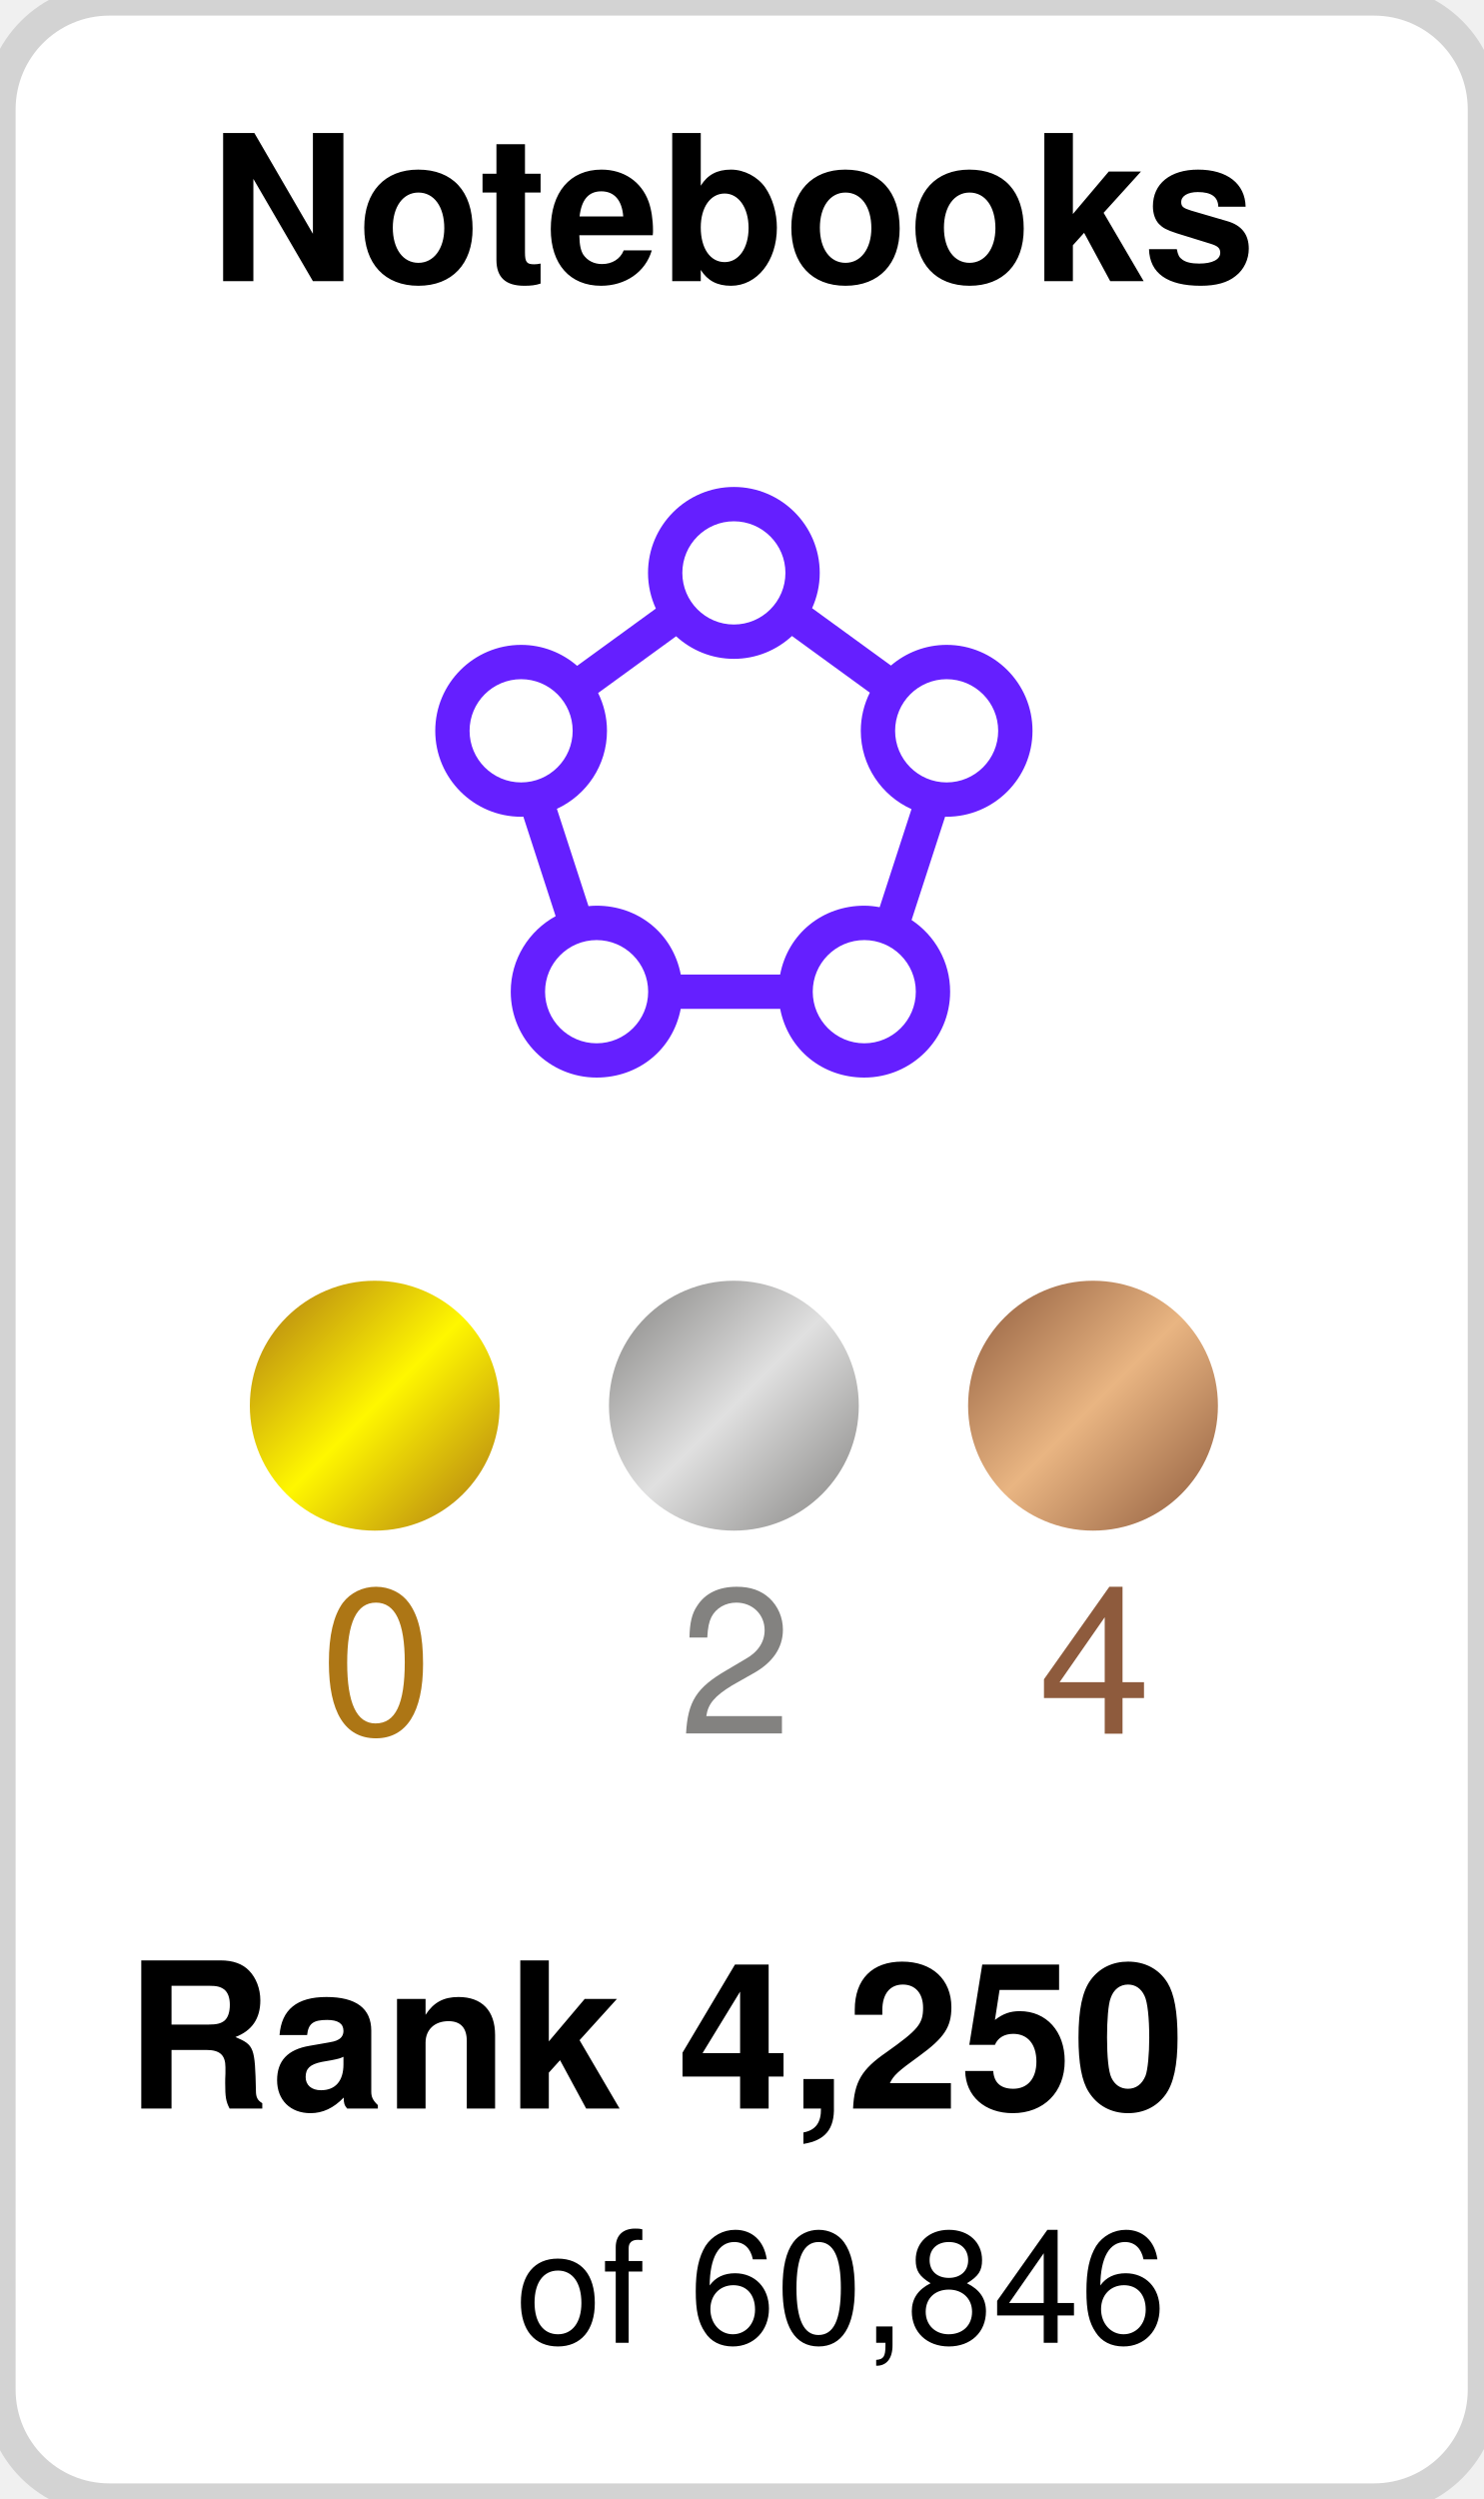
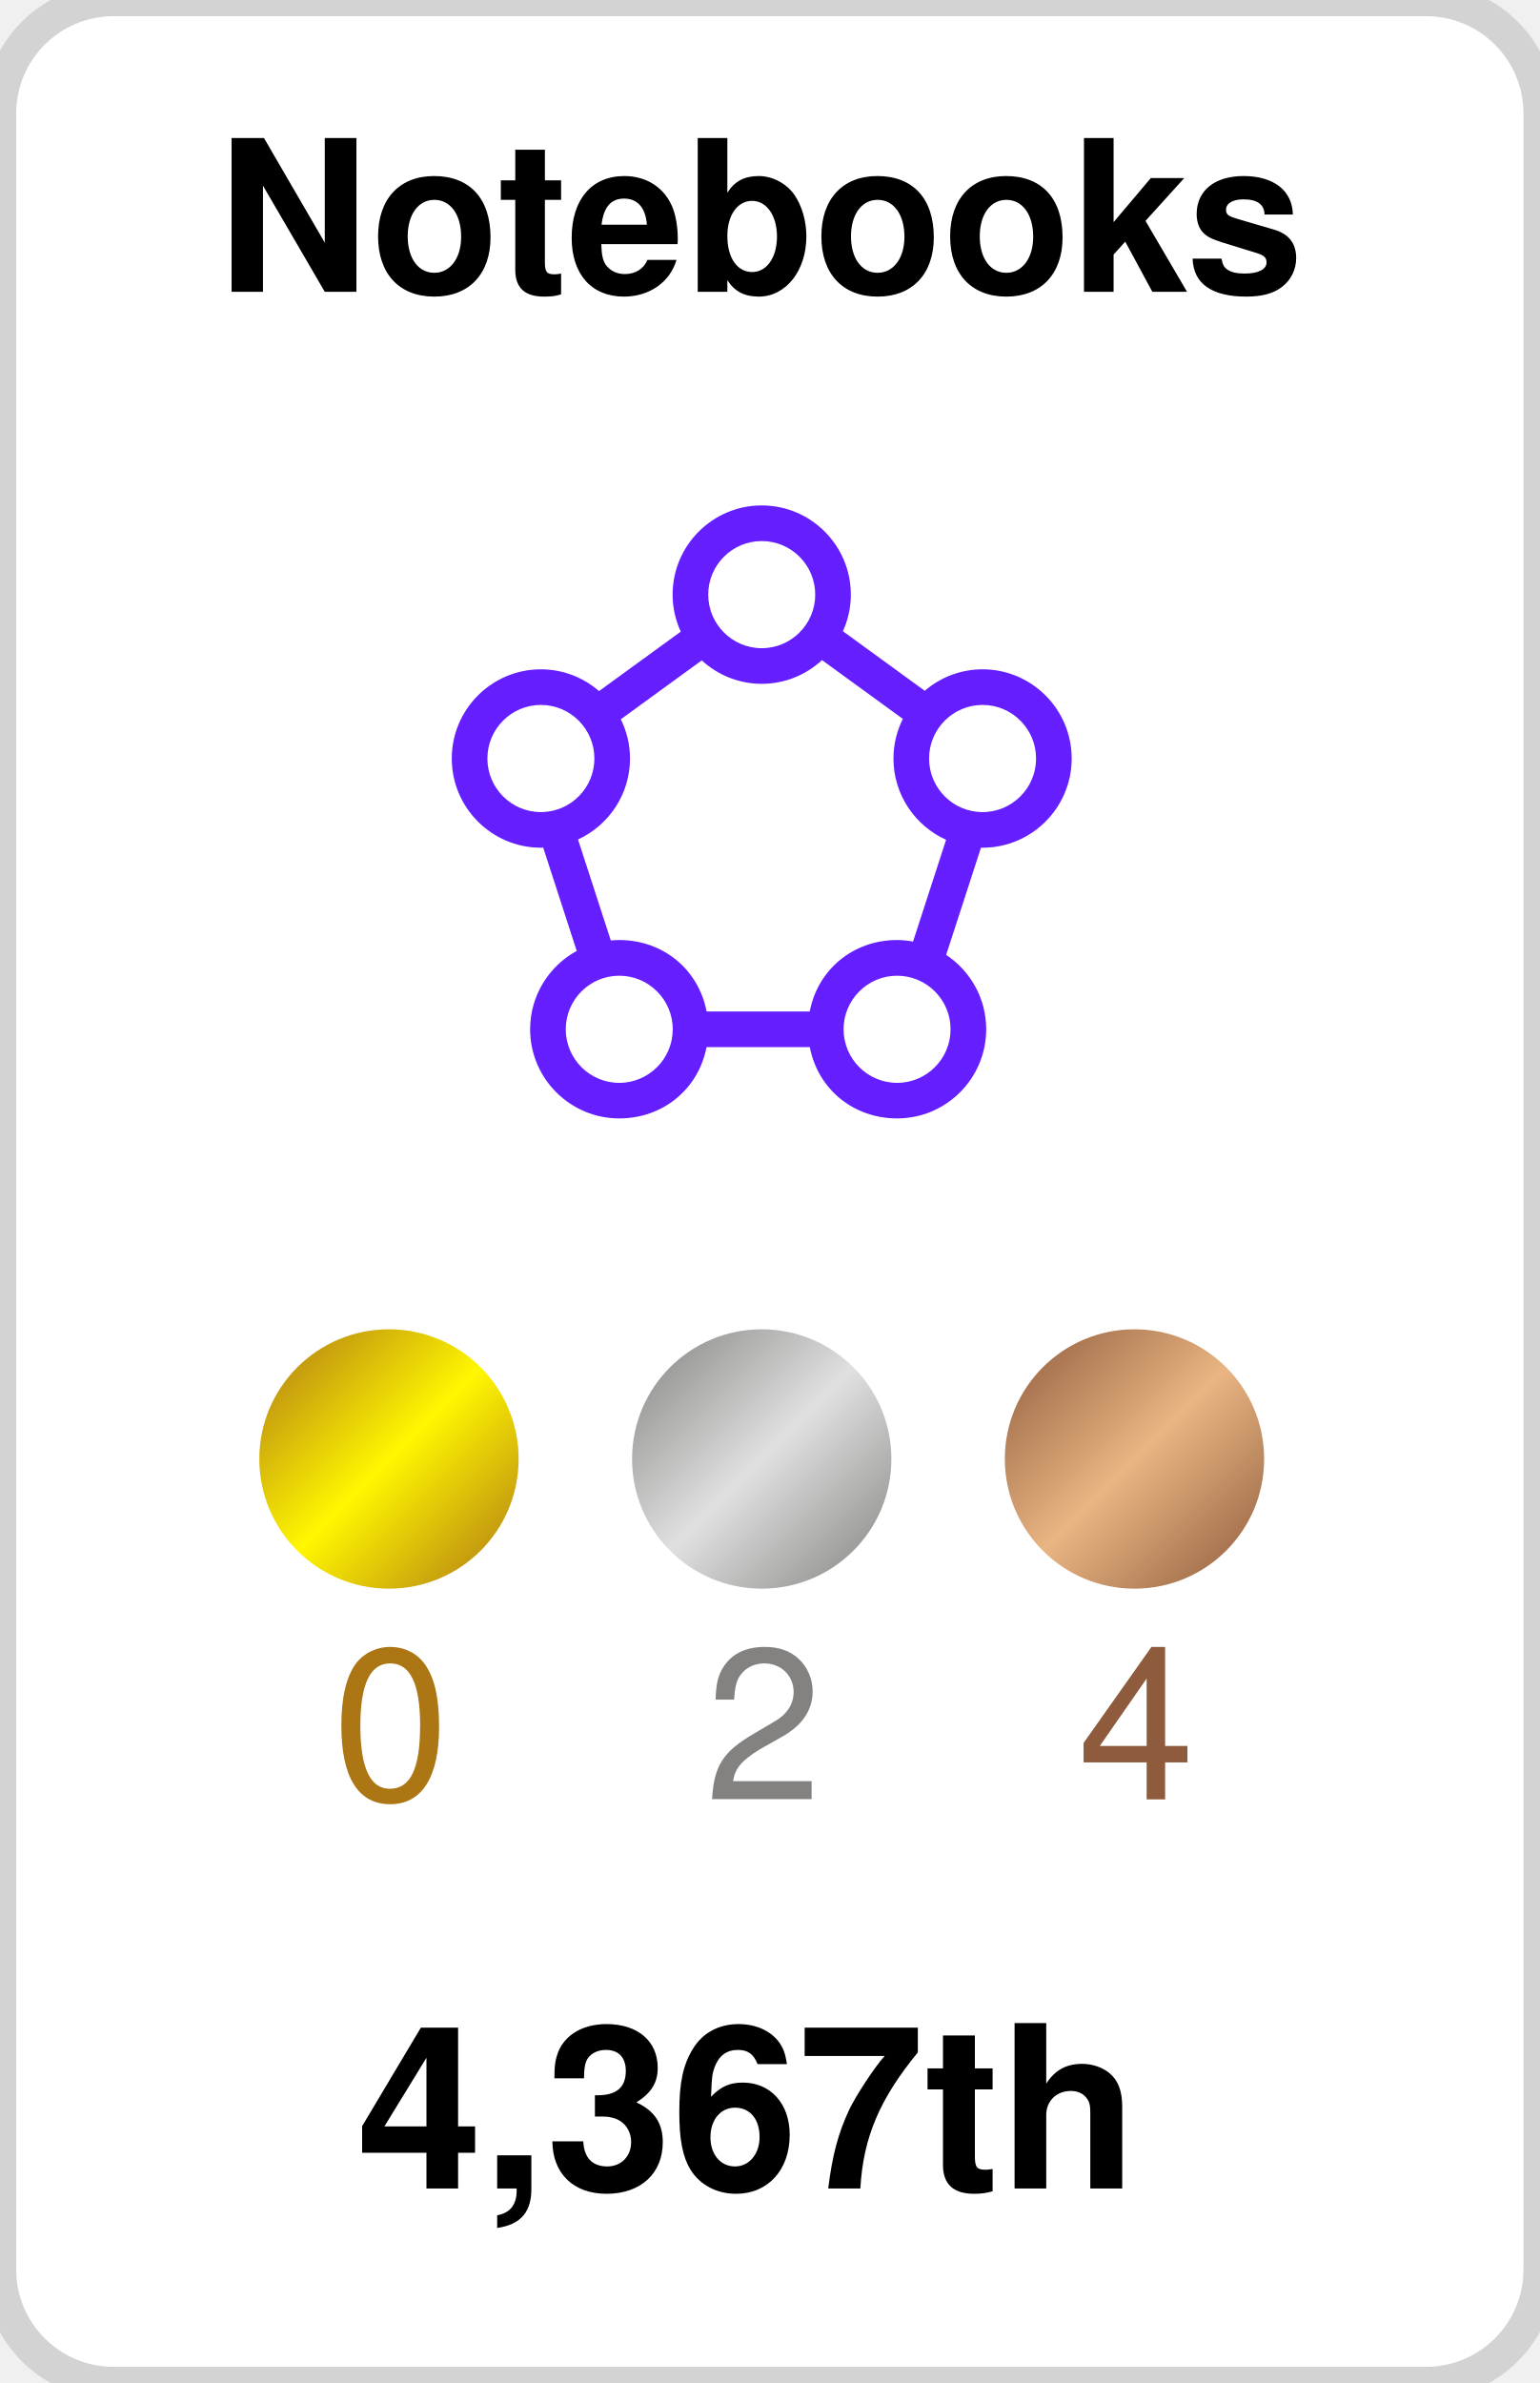
- <svg xmlns="http://www.w3.org/2000/svg" version="1.1" width="95" height="160">
-   <rect width="95" height="160" stroke-width="2" stroke="#d3d3d3" fill="white" rx="7" ry="7" />
+ <svg xmlns="http://www.w3.org/2000/svg" version="1.1" width="95" height="147">
+   <rect width="95" height="147" stroke-width="2" stroke="#d3d3d3" fill="white" rx="7" ry="7" />
  <svg version="1.1" x="27" y="30">
    <svg width="40" height="41" viewBox="0 0 40 41" fill="none">
      <path fill-rule="evenodd" clip-rule="evenodd" d="M29.336 28.084C29.016 28.026 28.688 27.987 28.352 27.987C25.693 27.987 23.47 29.758 22.962 32.395H16.599C16.091 29.758 13.868 27.987 11.209 27.987C11.033 27.987 10.86 27.999 10.688 28.015L8.665 21.785C10.555 20.913 11.873 19.005 11.873 16.79C11.873 15.921 11.665 15.102 11.305 14.37L16.3 10.738C17.278 11.632 18.574 12.183 20 12.183C21.436 12.183 22.74 11.625 23.721 10.72L28.707 14.346C28.34 15.084 28.128 15.912 28.128 16.79C28.128 19.021 29.463 20.942 31.375 21.805L29.336 28.084ZM31.652 33.493C31.652 35.316 30.172 36.798 28.352 36.798C26.532 36.798 25.051 35.316 25.051 33.493C25.051 31.671 26.532 30.189 28.352 30.189C30.172 30.189 31.652 31.671 31.652 33.493V33.493ZM14.51 33.493C14.51 35.316 13.029 36.798 11.209 36.798C9.389 36.798 7.908 35.316 7.908 33.493C7.908 31.671 9.389 30.189 11.209 30.189C13.029 30.189 14.51 31.671 14.51 33.493V33.493ZM9.675 16.79C9.675 18.613 8.194 20.095 6.374 20.095C4.554 20.095 3.073 18.613 3.073 16.79C3.073 14.968 4.554 13.485 6.374 13.485C8.194 13.485 9.675 14.968 9.675 16.79V16.79ZM16.699 6.68C16.699 4.858 18.18 3.376 20 3.376C21.82 3.376 23.301 4.858 23.301 6.68C23.301 8.503 21.82 9.985 20 9.985C18.18 9.985 16.699 8.503 16.699 6.68V6.68ZM33.626 20.095C31.806 20.095 30.326 18.613 30.326 16.79C30.326 14.968 31.806 13.485 33.626 13.485C35.446 13.485 36.927 14.968 36.927 16.79C36.927 18.613 35.446 20.095 33.626 20.095V20.095ZM33.626 11.288C32.265 11.288 31.02 11.788 30.059 12.611L25.009 8.939C25.321 8.249 25.499 7.486 25.499 6.68C25.499 3.646 23.032 1.178 20 1.178C16.968 1.178 14.501 3.646 14.501 6.68C14.501 7.496 14.684 8.267 15.003 8.964L9.962 12.63C8.998 11.796 7.745 11.288 6.374 11.288C3.342 11.288 0.875 13.756 0.875 16.79C0.875 19.824 3.342 22.293 6.374 22.293C6.422 22.293 6.468 22.287 6.516 22.285L8.585 28.659C6.874 29.593 5.71 31.409 5.71 33.493C5.71 36.528 8.177 38.992 11.209 38.992C13.862 38.992 16.082 37.23 16.596 34.593H22.965C23.478 37.23 25.699 38.992 28.352 38.992C31.384 38.992 33.85 36.526 33.85 33.492C33.85 31.577 32.867 29.89 31.38 28.904L33.529 22.287C33.561 22.288 33.593 22.293 33.626 22.293C36.658 22.293 39.125 19.824 39.125 16.79C39.125 13.756 36.658 11.288 33.626 11.288V11.288Z" fill="#651FFF" />
    </svg>
  </svg>
  <defs>
    <linearGradient x1="0%" y1="0%" x2="100%" y2="100%" id="goldGradient">
      <stop stop-color="#ad7615" offset="0" />
      <stop stop-color="#fff700" offset="0.5" />
      <stop stop-color="#ad7615" offset="1" />
      <animate attributeName="x1" from="50%" to="0%" dur="4s" repeatCount="indefinite" />
      <animate attributeName="y1" from="50%" to="0%" dur="4s" repeatCount="indefinite" />
    </linearGradient>
    <linearGradient x1="0%" y1="0%" x2="100%" y2="100%" id="silverGradient">
      <stop stop-color="#838280" offset="0" />
      <stop stop-color="#e0e0e0" offset="0.5" />
      <stop stop-color="#838280" offset="1" />
      <animate attributeName="x1" from="50%" to="0%" dur="4s" repeatCount="indefinite" />
      <animate attributeName="y1" from="50%" to="0%" dur="4s" repeatCount="indefinite" />
    </linearGradient>
    <linearGradient x1="0%" y1="0%" x2="100%" y2="100%" id="bronzeGradient">
      <stop stop-color="#8e5b3d" offset="0" />
      <stop stop-color="#e9b582" offset="0.5" />
      <stop stop-color="#8e5b3d" offset="1" />
      <animate attributeName="x1" from="50%" to="0%" dur="4s" repeatCount="indefinite" />
      <animate attributeName="y1" from="50%" to="0%" dur="4s" repeatCount="indefinite" />
    </linearGradient>
  </defs>
  <circle r="8" cx="24" cy="90" fill="url(#goldGradient)" />
  <circle r="8" cx="47" cy="90" fill="url(#silverGradient)" />
  <circle r="8" cx="70" cy="90" fill="url(#bronzeGradient)" />
  <text x="13.4" y="18" font-family="'Ubuntu','Helvetica', 'Arial', sans-serif" font-weight="bold" font-size="13" fill="black">Notebooks</text>
  <text x="20.5" y="111" font-family="'Ubuntu', 'Helvetica', 'Arial', sans-serif" font-size="13" fill="#AD7615">0</text>
  <text x="43.5" y="111" font-family="'Ubuntu', 'Helvetica', 'Arial', sans-serif" font-size="13" fill="#838280">2</text>
  <text x="66.5" y="111" font-family="'Ubuntu', 'Helvetica', 'Arial', sans-serif" font-size="13" fill="#8E5B3D">4</text>
-   <text x="8" y="135" font-family="'Ubuntu', 'Helvetica', 'Arial', sans-serif" font-weight="bold" font-size="13" fill="black">Rank 4,250</text>
-   <text x="33" y="150" font-family="'Ubuntu', 'Helvetica', 'Arial', sans-serif" font-size="10" fill="black">of 60,846</text>
+   <text x="22" y="135" font-family="'Ubuntu', 'Helvetica', 'Arial', sans-serif" font-weight="bold" font-size="14" fill="black">4,367th</text>
</svg>
